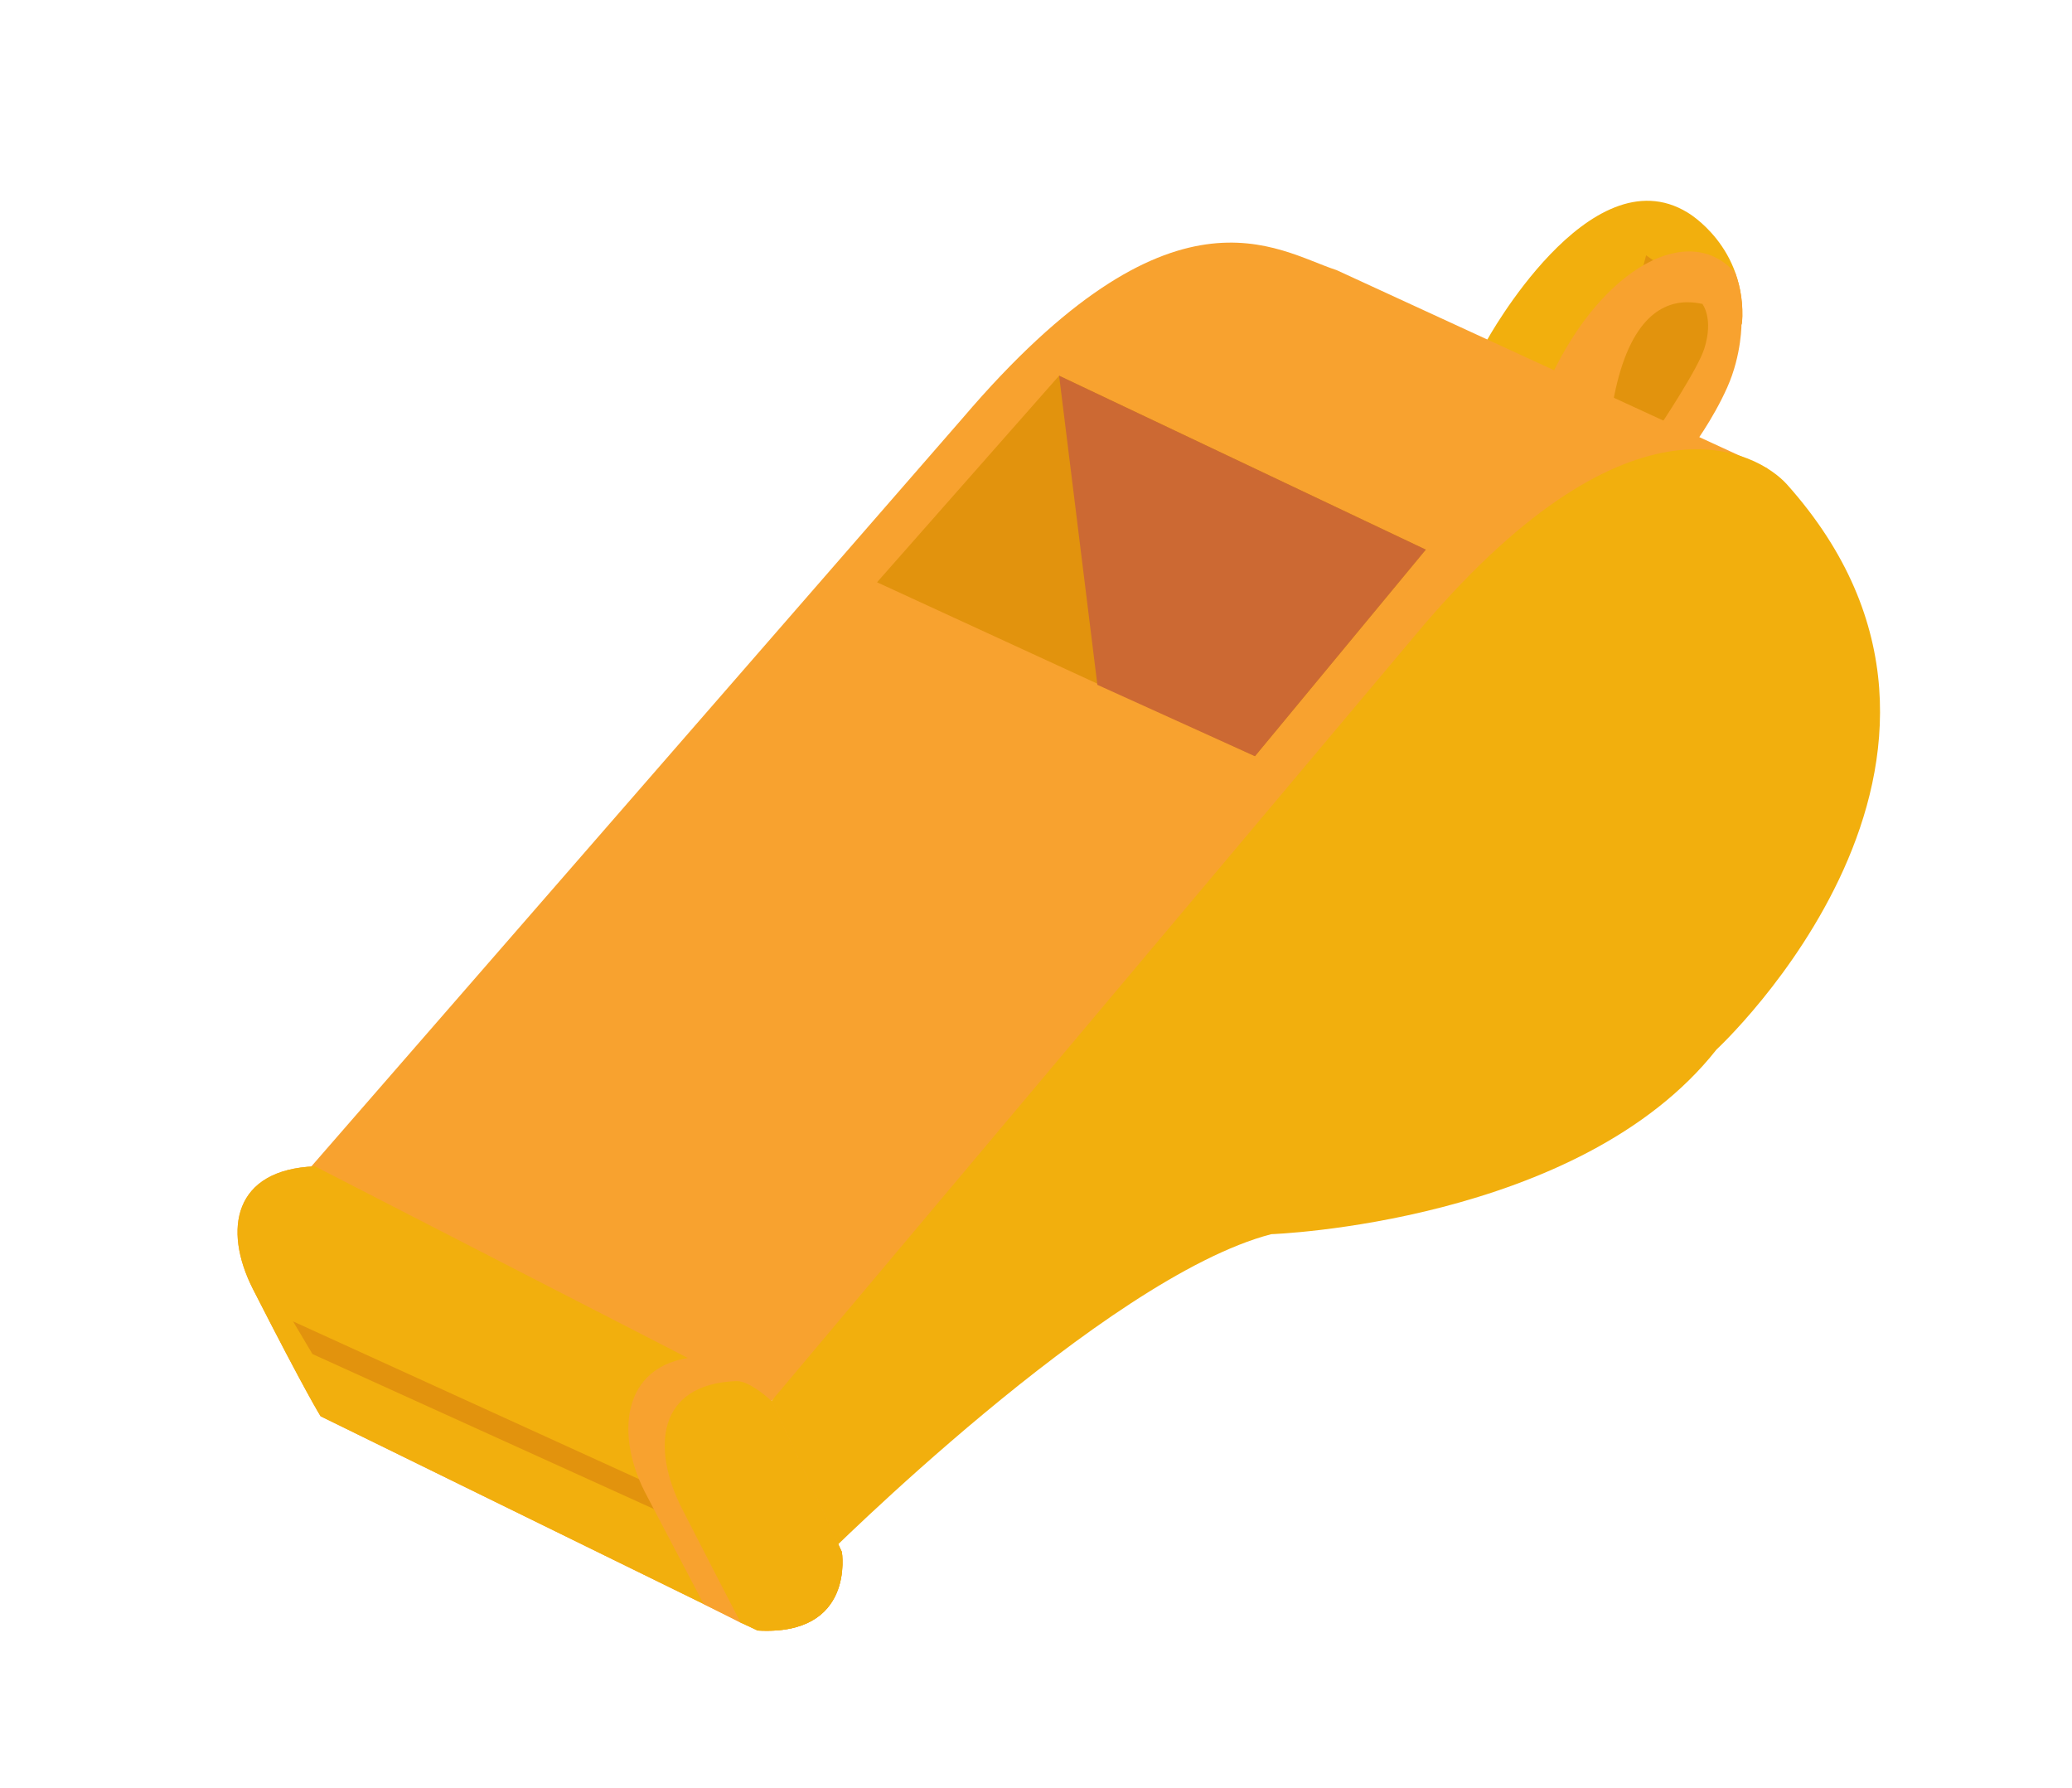
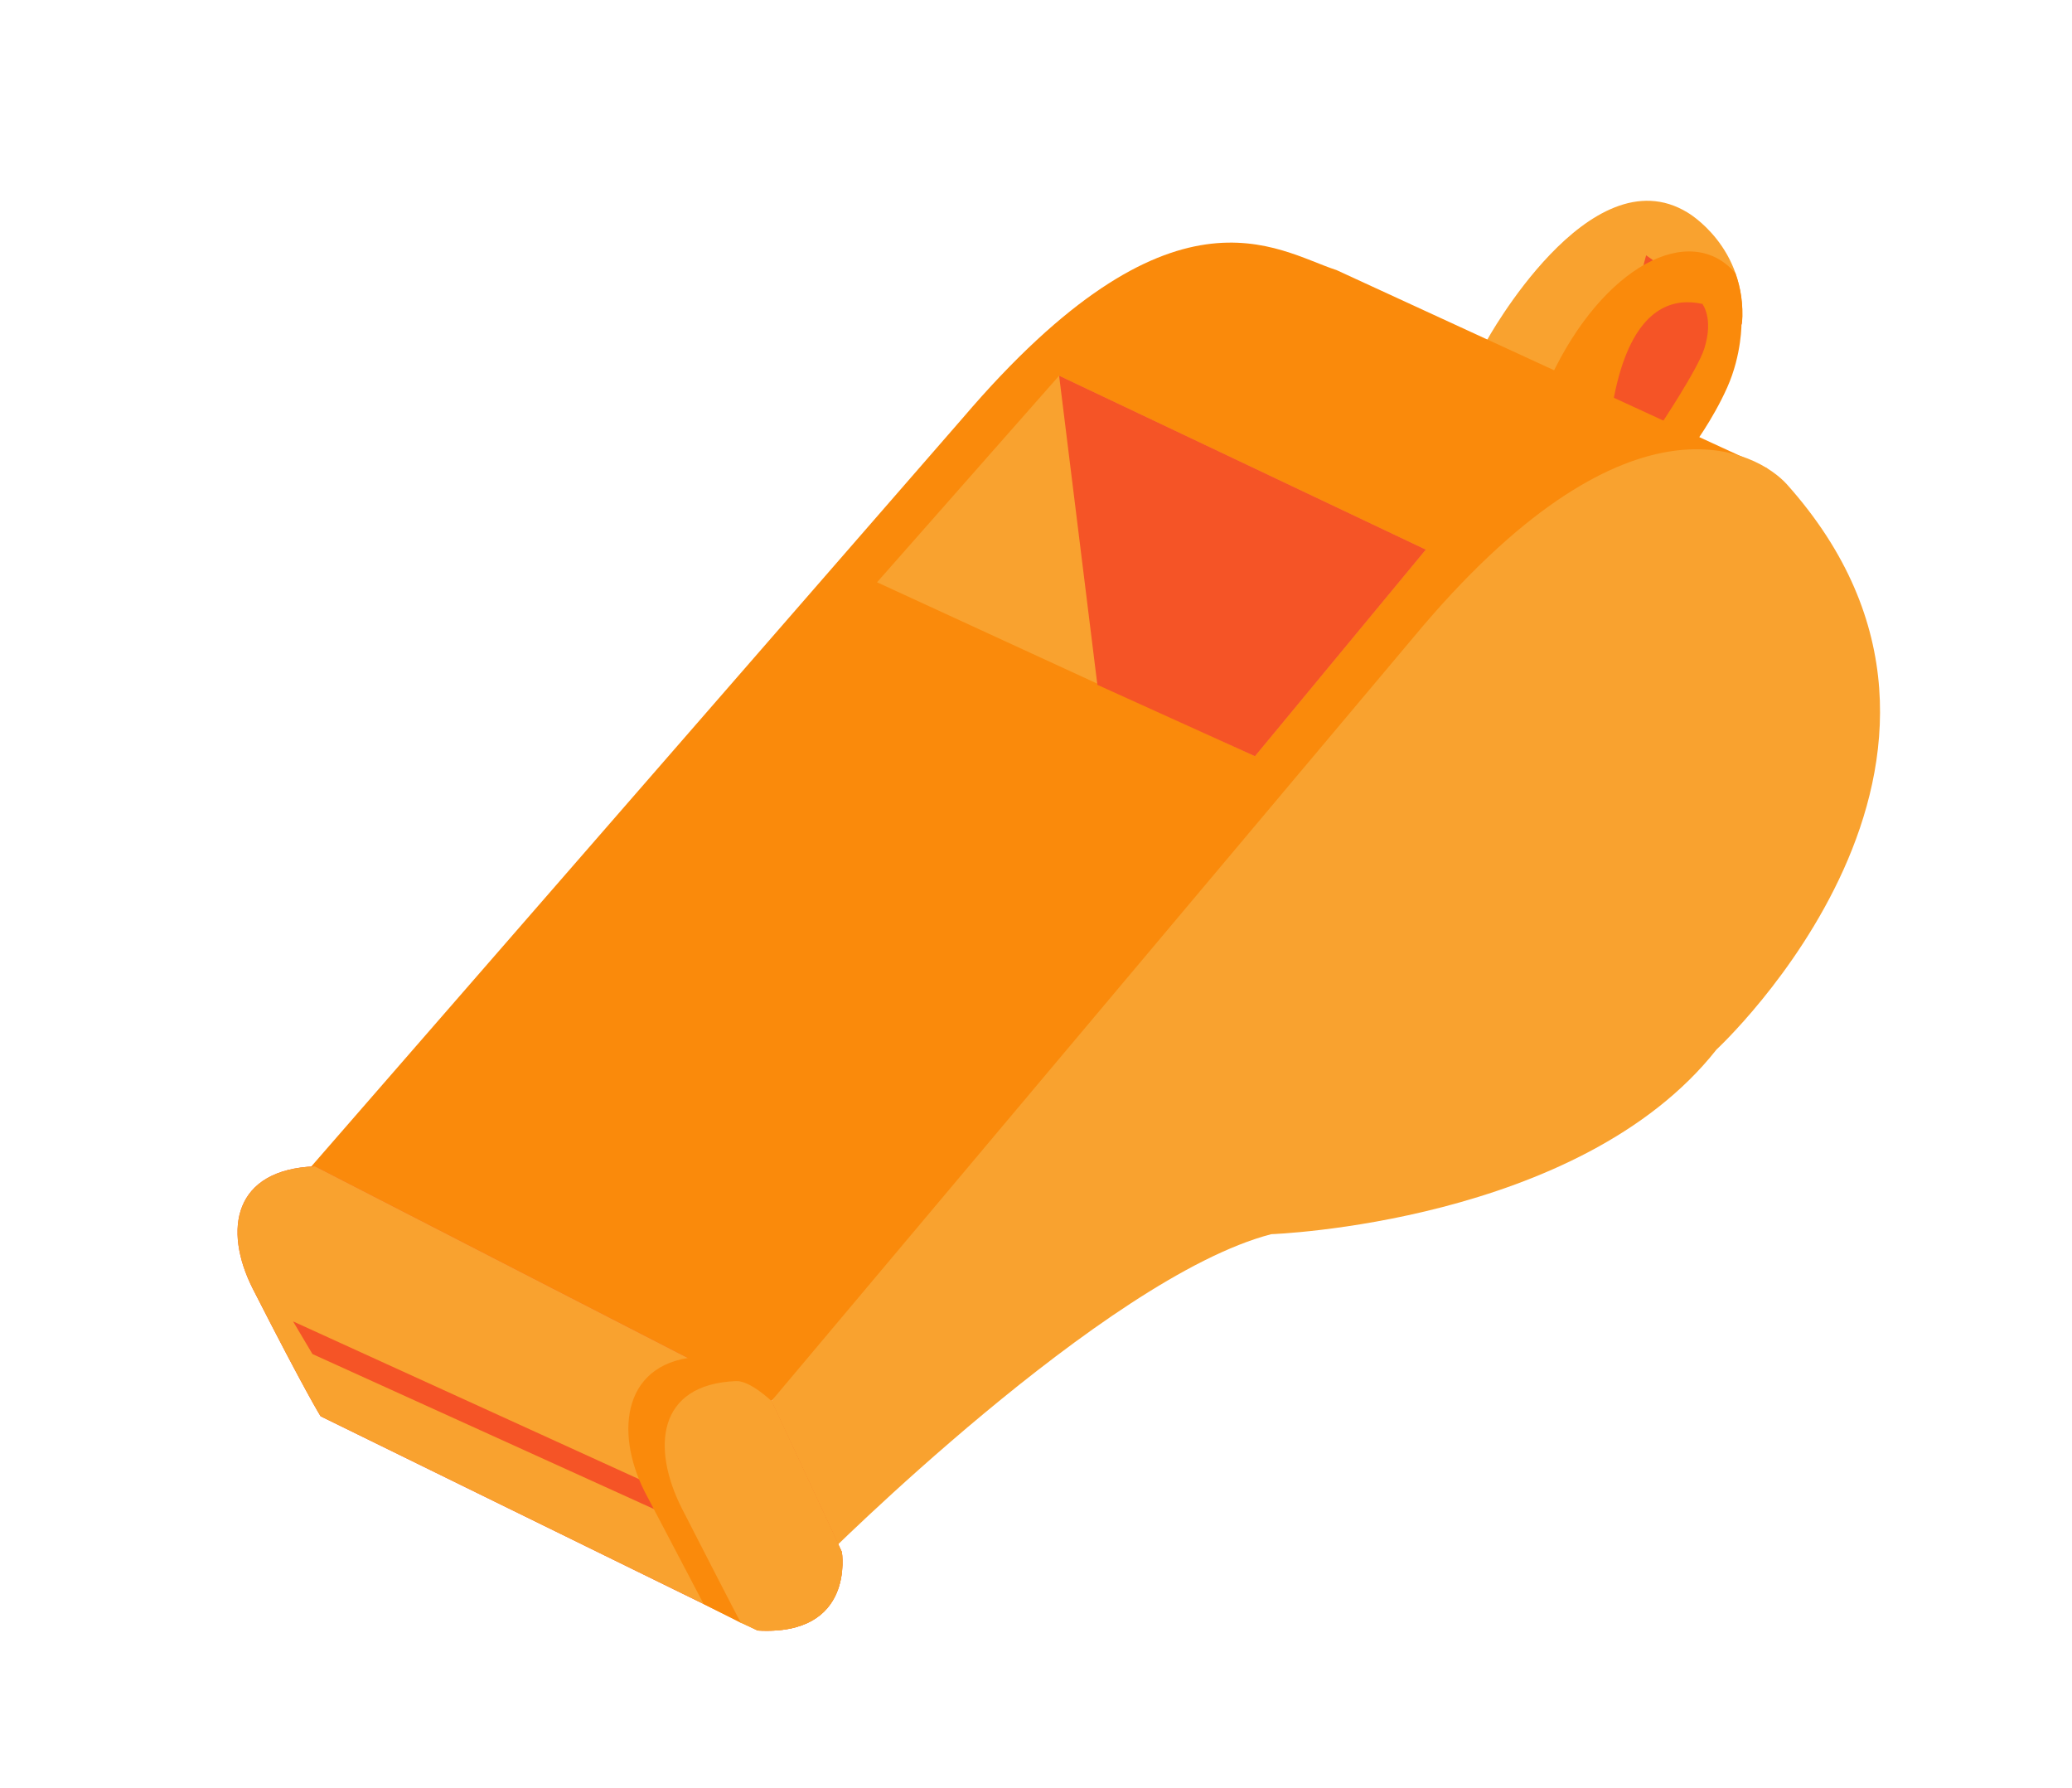
- <svg xmlns="http://www.w3.org/2000/svg" width="100%" height="100%" viewBox="0 0 655 565" version="1.1" xml:space="preserve" style="fill-rule:evenodd;clip-rule:evenodd;stroke-linejoin:round;stroke-miterlimit:2;">
-   <g id="Artboard1" transform="matrix(1,0,0,1,-61,-111)">
-     <rect x="61" y="111" width="655" height="565" style="fill:none;" />
-     <g transform="matrix(1.61225,0,0,1.61225,0,0)">
-       <path d="M329.3,135.7C329.3,135.7 349.5,98.8 368.7,110.5C368.7,110.5 380.4,117.2 379.4,132.2C379.4,132.2 359.2,115.5 353.8,149.6L329.3,135.7Z" style="fill:rgb(242,175,13);fill-rule:nonzero;" />
-     </g>
-     <g transform="matrix(1.61225,0,0,1.61225,0,0)">
-       <path d="M369.5,156.7L379.4,132.2L360.6,118.9L352.6,148.6L369.5,156.7Z" style="fill:rgb(226,147,13);fill-rule:nonzero;" />
-     </g>
-     <g transform="matrix(1.61225,0,0,1.61225,0,0)">
-       <path d="M369.5,156.7C369.5,156.7 373.6,151.3 376.5,144.8C379.4,138.3 379.3,132.1 379.3,132.1L376.7,129.3L371.6,128.4C371.6,128.4 373.9,131.2 372,137.2C370.7,141.3 363.2,152.5 363.2,152.5L369.5,156.7Z" style="fill:rgb(248,162,47);fill-rule:nonzero;" />
-       <path d="M379.4,132.2C379.7,128.4 379.1,125.2 378.1,122.4C369.2,112.1 352.1,121.1 341.9,142.8L353.8,149.5C359.1,115.5 379.4,132.2 379.4,132.2Z" style="fill:rgb(248,162,47);fill-rule:nonzero;" />
-     </g>
-     <g transform="matrix(1.61225,0,0,1.61225,0,0)">
-       <path d="M226.6,150.8L97.5,299.1L189.1,343.5C189.1,343.5 357.4,194.7 384.4,160.7L299.9,121.8C288.1,118 267.8,102.5 226.6,150.8Z" style="fill:rgb(248,162,47);fill-rule:nonzero;" />
-     </g>
-     <g transform="matrix(1.61225,0,0,1.61225,0,0)">
-       <path d="M316.9,191.5L189.1,343.5L199,374.7C199,374.7 254.4,319.3 287.1,310.8C287.1,310.8 347.5,308.7 374.4,274.6C374.4,274.6 436.2,217.5 388.2,163.8C382.6,157.6 358.1,143.3 316.9,191.5Z" style="fill:rgb(242,175,13);fill-rule:nonzero;" />
-     </g>
-     <g transform="matrix(1.61225,0,0,1.61225,0,0)">
-       <path d="M100.7,346.5C100.7,346.5 97.9,342.1 87.4,321.5C81.5,309.8 83.7,298.1 99.6,297.5L189.1,343.5L202.9,373.1C202.9,373.1 205.6,389.6 186.4,388.5L100.7,346.5Z" style="fill:rgb(248,162,47);fill-rule:nonzero;" />
-     </g>
-     <g transform="matrix(1.61225,0,0,1.61225,0,0)">
-       <path d="M100.7,346.5C100.7,346.5 97.9,342.1 87.4,321.5C81.5,309.8 83.7,298.1 99.6,297.5L189.1,343.5L202.9,373.1C202.9,373.1 205.6,389.6 186.4,388.5L100.7,346.5Z" style="fill:rgb(242,175,13);fill-rule:nonzero;" />
-     </g>
-     <g transform="matrix(1.61225,0,0,1.61225,0,0)">
-       <path d="M182.4,372.1L99.1,334.3L95.3,327.9L173.6,363.6L182.4,372.1Z" style="fill:rgb(226,147,13);fill-rule:nonzero;" />
-     </g>
-     <g transform="matrix(1.61225,0,0,1.61225,0,0)">
-       <path d="M175.8,383.3L164.2,361.2C158.3,349.5 159.9,335.4 175.5,334.8C178.2,334.7 189.1,343.5 189.1,343.5L194.9,368.1L183.1,387L175.8,383.3Z" style="fill:rgb(248,162,47);fill-rule:nonzero;" />
-     </g>
-     <g transform="matrix(1.61225,0,0,1.61225,0,0)">
-       <path d="M183.1,387L189.1,343.5L202.9,373.1C202.9,373.1 205.6,389.6 186.4,388.5L183.1,387Z" style="fill:rgb(242,175,13);fill-rule:nonzero;" />
-       <path d="M183.1,387C183.1,387 182,385 171.5,364.5C165.6,352.8 166.6,340.2 182.2,339.6C184.9,339.5 189.1,343.5 189.1,343.5L202.1,371.4L183.1,387Z" style="fill:rgb(242,175,13);fill-rule:nonzero;" />
-     </g>
-     <g transform="matrix(1.61225,0,0,1.61225,0,0)">
-       <path d="M283.9,217.1L209.8,183L245.5,142.5L317.4,176.6L283.9,217.1Z" style="fill:rgb(226,147,13);fill-rule:nonzero;" />
-     </g>
-     <g transform="matrix(1.61225,0,0,1.61225,0,0)">
-       <path d="M283.9,217.1L253,203.1L245.5,142.5L317.4,176.6L283.9,217.1Z" style="fill:rgb(204,105,51);fill-rule:nonzero;" />
-     </g>
+ <svg xmlns="http://www.w3.org/2000/svg" width="100%" height="100%" viewBox="0 0 655 565" version="1.1" xml:space="preserve" style="fill-rule:evenodd;clip-rule:evenodd;">
+   <g id="Artboard1" transform="matrix(1.61225,0,0,1.61225,-61,-111)">
+     <path d="M329.3,135.7C329.3,135.7 349.5,98.8 368.7,110.5C368.7,110.5 380.4,117.2 379.4,132.2C379.4,132.2 359.2,115.5 353.8,149.6L329.3,135.7Z" style="fill:rgb(249,162,47);fill-rule:nonzero;" />
+     <path d="M369.5,156.7L379.4,132.2L360.6,118.9L352.6,148.6L369.5,156.7Z" style="fill:rgb(245,84,38);fill-rule:nonzero;" />
+     <path d="M369.5,156.7C369.5,156.7 373.6,151.3 376.5,144.8C379.4,138.3 379.3,132.1 379.3,132.1L376.7,129.3L371.6,128.4C371.6,128.4 373.9,131.2 372,137.2C370.7,141.3 363.2,152.5 363.2,152.5L369.5,156.7Z" style="fill:rgb(250,138,11);fill-rule:nonzero;" />
+     <path d="M379.4,132.2C379.7,128.4 379.1,125.2 378.1,122.4C369.2,112.1 352.1,121.1 341.9,142.8L353.8,149.5C359.1,115.5 379.4,132.2 379.4,132.2Z" style="fill:rgb(250,138,11);fill-rule:nonzero;" />
+     <path d="M226.6,150.8L97.5,299.1L189.1,343.5C189.1,343.5 357.4,194.7 384.4,160.7L299.9,121.8C288.1,118 267.8,102.5 226.6,150.8Z" style="fill:rgb(250,138,11);fill-rule:nonzero;" />
+     <path d="M316.9,191.5L189.1,343.5L199,374.7C199,374.7 254.4,319.3 287.1,310.8C287.1,310.8 347.5,308.7 374.4,274.6C374.4,274.6 436.2,217.5 388.2,163.8C382.6,157.6 358.1,143.3 316.9,191.5Z" style="fill:rgb(249,162,47);fill-rule:nonzero;" />
+     <path d="M100.7,346.5C100.7,346.5 97.9,342.1 87.4,321.5C81.5,309.8 83.7,298.1 99.6,297.5L189.1,343.5L202.9,373.1C202.9,373.1 205.6,389.6 186.4,388.5L100.7,346.5Z" style="fill:rgb(245,84,38);fill-rule:nonzero;" />
+     <path d="M100.7,346.5C100.7,346.5 97.9,342.1 87.4,321.5C81.5,309.8 83.7,298.1 99.6,297.5L189.1,343.5L202.9,373.1C202.9,373.1 205.6,389.6 186.4,388.5L100.7,346.5Z" style="fill:rgb(249,162,47);fill-rule:nonzero;" />
+     <path d="M182.4,372.1L99.1,334.3L95.3,327.9L173.6,363.6L182.4,372.1Z" style="fill:rgb(245,84,38);fill-rule:nonzero;" />
+     <path d="M175.8,383.3L164.2,361.2C158.3,349.5 159.9,335.4 175.5,334.8C178.2,334.7 189.1,343.5 189.1,343.5L194.9,368.1L183.1,387L175.8,383.3Z" style="fill:rgb(250,138,11);fill-rule:nonzero;" />
+     <path d="M183.1,387L189.1,343.5L202.9,373.1C202.9,373.1 205.6,389.6 186.4,388.5L183.1,387Z" style="fill:rgb(249,162,47);fill-rule:nonzero;" />
+     <path d="M183.1,387C183.1,387 182,385 171.5,364.5C165.6,352.8 166.6,340.2 182.2,339.6C184.9,339.5 189.1,343.5 189.1,343.5L202.1,371.4L183.1,387Z" style="fill:rgb(249,162,47);fill-rule:nonzero;" />
+     <path d="M283.9,217.1L209.8,183L245.5,142.5L317.4,176.6L283.9,217.1Z" style="fill:rgb(249,162,47);fill-rule:nonzero;" />
+     <path d="M283.9,217.1L253,203.1L245.5,142.5L317.4,176.6L283.9,217.1Z" style="fill:rgb(245,84,38);fill-rule:nonzero;" />
  </g>
</svg>
